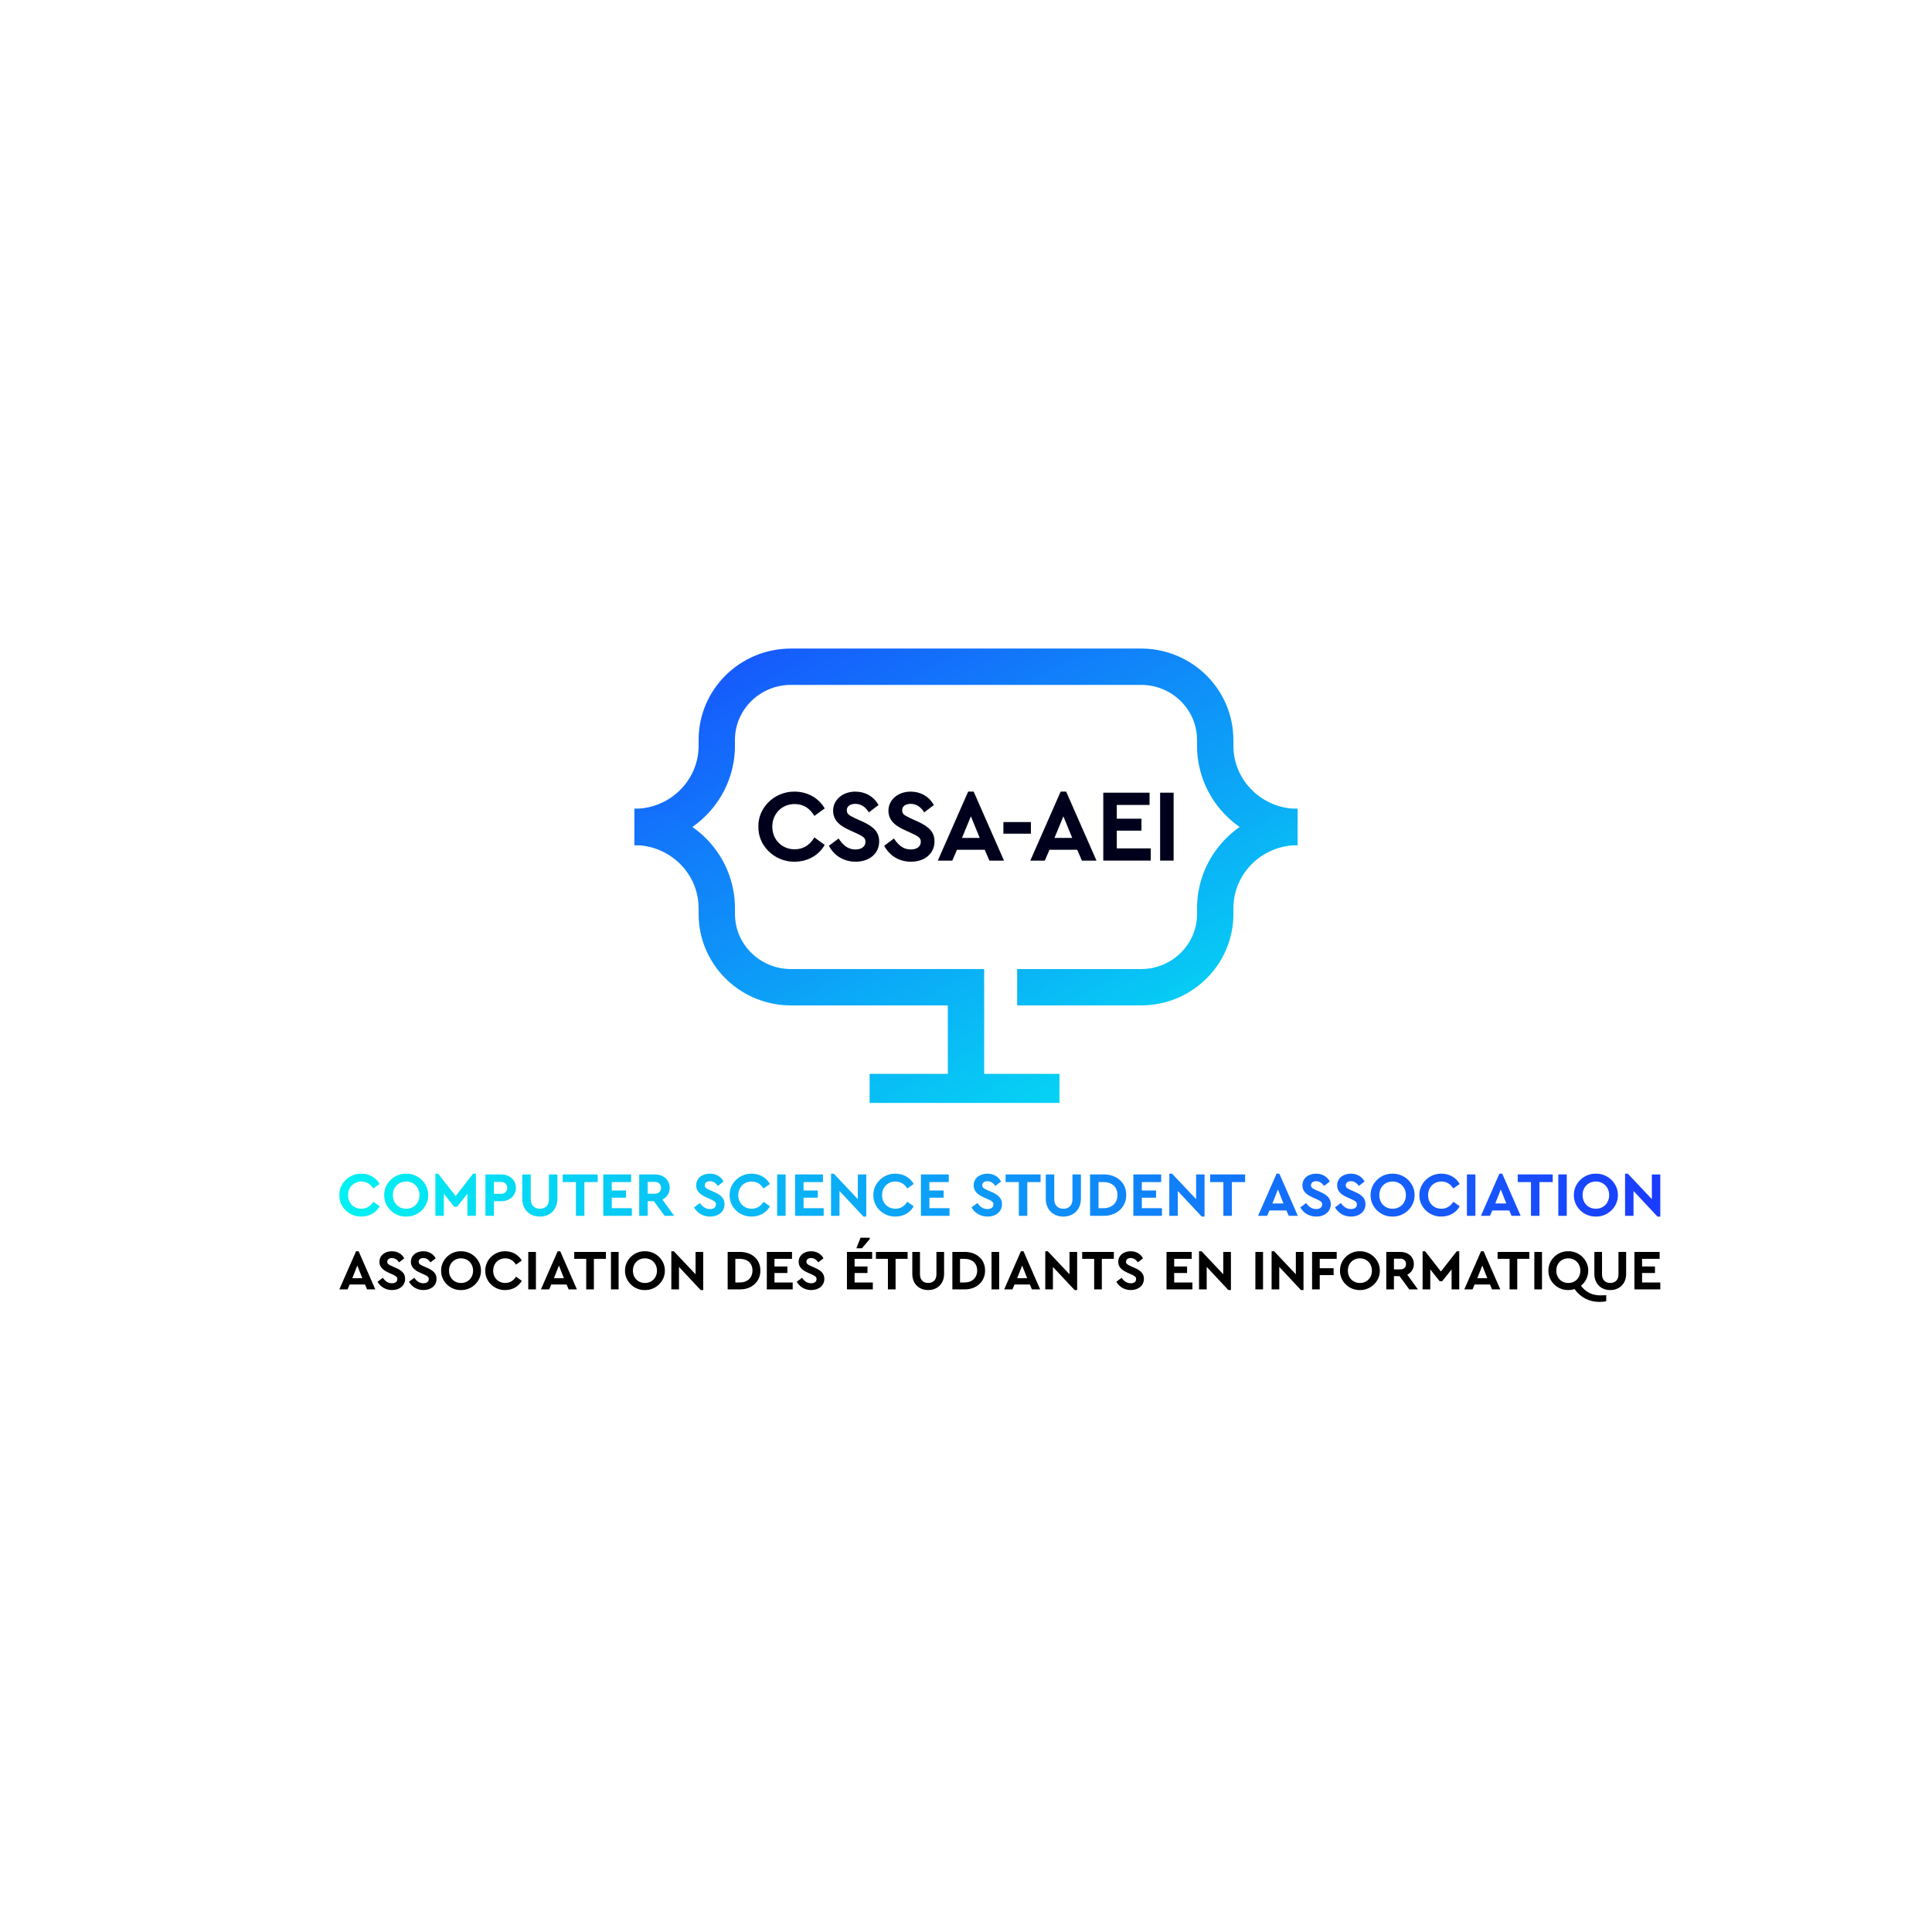
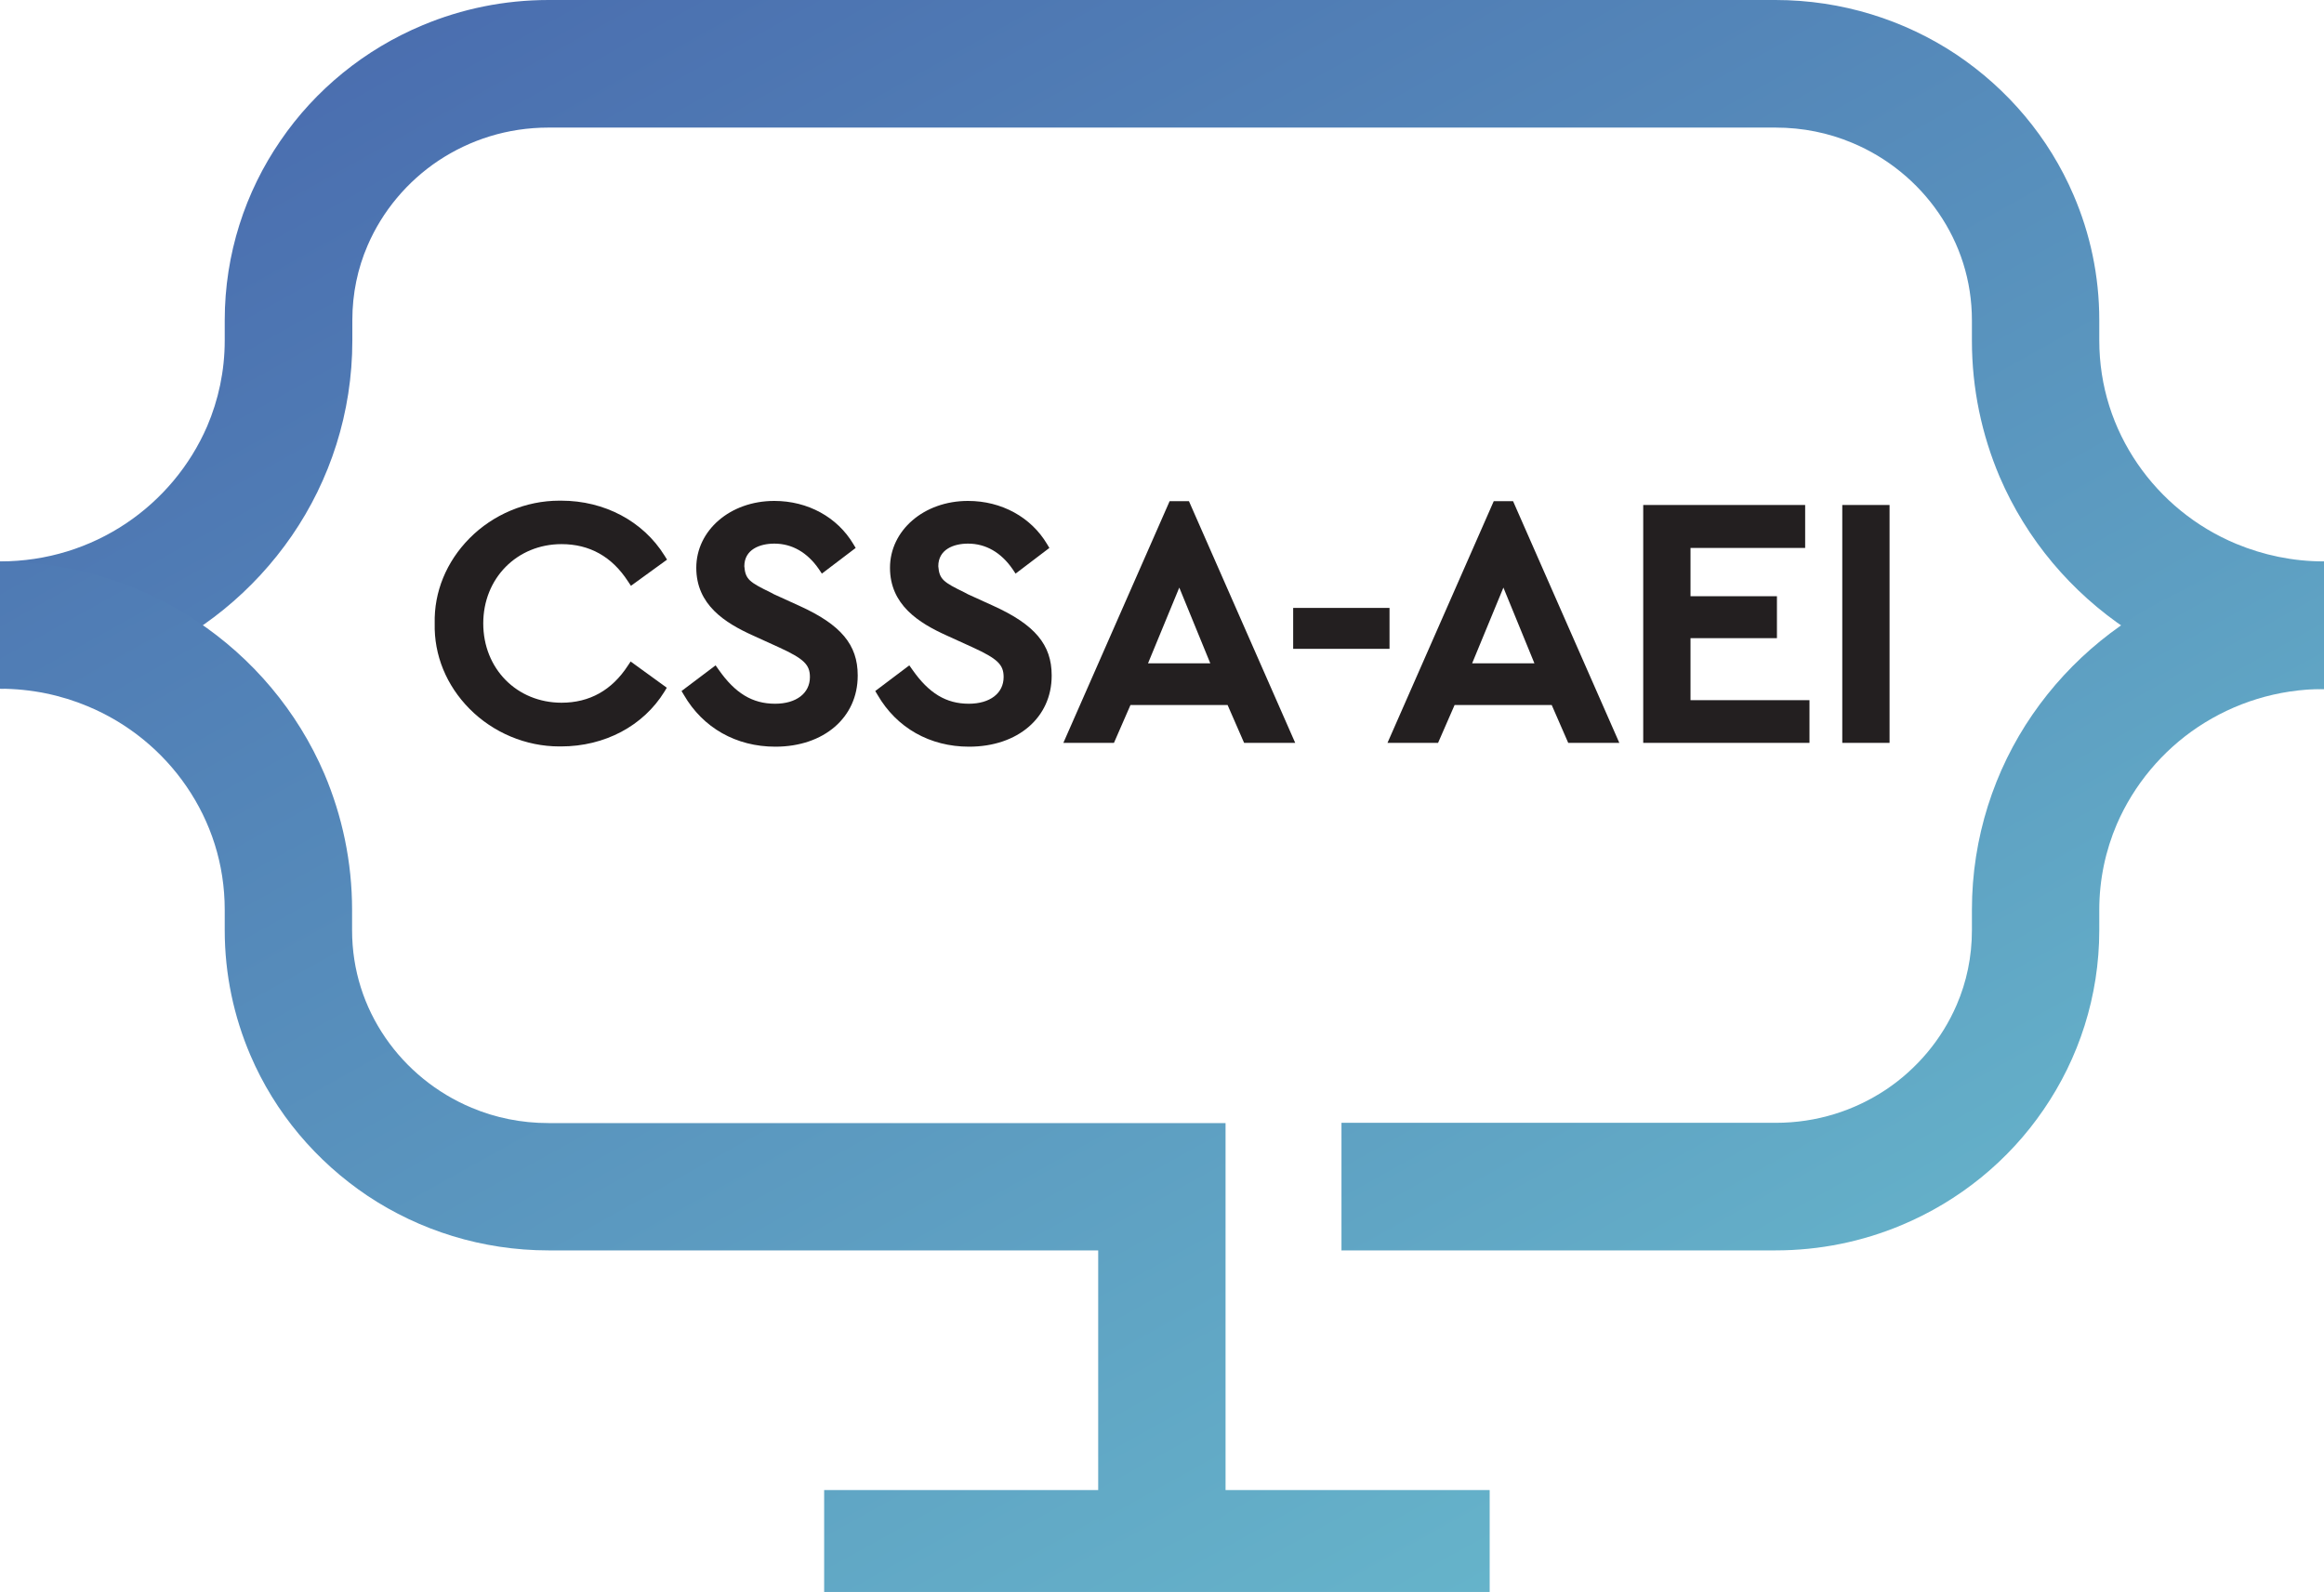
- <svg xmlns="http://www.w3.org/2000/svg" version="1.1" id="Layer_1" x="0" y="0" width="2000" height="2000" style="enable-background:new 0 0 2000 2000" xml:space="preserve">
-   <style>.st37{fill:#00001c}</style>
-   <path d="M377.82 1329.71h-15.86l-2.17 5.05h-8.52l17.33-39.48h2.64l17.27 39.48h-8.52l-2.17-5.05zm-7.93-19.62-5.17 13.1h10.34l-5.17-13.1zM396.26 1322.78c2.53 3.47 5.29 5.64 9.52 5.64 3.47 0 5.52-1.64 5.52-4.29 0-2.29-1.23-3.11-4.93-4.82l-4.17-1.88c-5.93-2.64-9.4-5.99-9.4-11.16 0-6.64 5.52-10.99 12.87-10.99 5.93 0 10.4 2.88 12.81 7.34l-5.4 4.17c-2-3-4.46-4.46-7.4-4.46-2.76 0-4.82 1.35-4.82 3.76 0 2.06 1.23 3 4.52 4.46l4.41 1.94c6.52 2.88 9.58 6.11 9.58 11.34 0 7.11-5.82 11.63-13.57 11.63-6.58 0-11.98-3.35-14.98-8.58l5.44-4.1zM428.8 1322.78c2.53 3.47 5.29 5.64 9.52 5.64 3.47 0 5.52-1.64 5.52-4.29 0-2.29-1.23-3.11-4.93-4.82l-4.17-1.88c-5.93-2.64-9.4-5.99-9.4-11.16 0-6.64 5.52-10.99 12.87-10.99 5.93 0 10.4 2.88 12.81 7.34l-5.4 4.17c-2-3-4.46-4.46-7.4-4.46-2.76 0-4.82 1.35-4.82 3.76 0 2.06 1.23 3 4.52 4.46l4.41 1.94c6.52 2.88 9.58 6.11 9.58 11.34 0 7.11-5.82 11.63-13.57 11.63-6.58 0-11.98-3.35-14.98-8.58l5.44-4.1zM477.21 1295.29c11.16-.23 20.85 8.99 20.68 20.09.18 11.1-9.52 20.33-20.68 20.09-11.16.23-20.74-8.99-20.56-20.09-.18-11.11 9.4-20.33 20.56-20.09zm.06 7.34c-7.17 0-12.45 5.29-12.45 12.75s5.29 12.75 12.45 12.75c7.11 0 12.45-5.29 12.45-12.75 0-7.35-5.34-12.75-12.45-12.75zM523.03 1295.29c7.34 0 13.63 3.58 17.1 9.63l-5.99 4.23c-2.76-4.35-6.46-6.52-11.1-6.52-7.23 0-12.51 5.4-12.51 12.81 0 7.4 5.29 12.69 12.51 12.69 4.64 0 8.34-2.17 11.1-6.52l5.99 4.23c-3.35 6.05-9.69 9.63-17.15 9.63-11.34.23-20.86-8.99-20.62-20.09-.19-11.11 9.39-20.33 20.67-20.09zM546.87 1295.99h7.93v38.77h-7.93v-38.77zM586.52 1329.71h-15.86l-2.17 5.05h-8.52l17.33-39.48h2.64l17.27 39.48h-8.52l-2.17-5.05zm-7.93-19.62-5.17 13.1h10.34l-5.17-13.1zM606.85 1303.16h-12.4v-7.17h32.78v7.17h-12.45v31.61h-7.93v-31.61zM632.46 1295.99h7.93v38.77h-7.93v-38.77zM667.58 1295.29c11.16-.23 20.85 8.99 20.68 20.09.18 11.1-9.52 20.33-20.68 20.09-11.16.23-20.74-8.99-20.56-20.09-.17-11.11 9.4-20.33 20.56-20.09zm.06 7.34c-7.17 0-12.45 5.29-12.45 12.75s5.29 12.75 12.45 12.75c7.11 0 12.45-5.29 12.45-12.75.01-7.35-5.34-12.75-12.45-12.75zM727.97 1295.99v39.48h-2.64l-22.44-23.97v23.26h-7.93v-39.48h2.58l22.5 23.85v-23.15h7.93zM753.28 1295.99h12.69c12.28-.12 21.33 7.81 21.15 19.27.18 11.22-8.87 19.68-21.15 19.5h-12.69v-38.77zm12.64 31.61c7.81 0 13.04-4.88 13.04-12.34 0-7.52-5.11-12.1-13.04-12.1h-4.7v24.44h4.7zM793.81 1295.99h26.08v7.17h-18.15v7.87h13.34v6.76h-13.34v9.81h18.86v7.17h-26.79v-38.78zM830.23 1322.78c2.53 3.47 5.29 5.64 9.52 5.64 3.47 0 5.52-1.64 5.52-4.29 0-2.29-1.23-3.11-4.93-4.82l-4.17-1.88c-5.93-2.64-9.4-5.99-9.4-11.16 0-6.64 5.52-10.99 12.87-10.99 5.93 0 10.4 2.88 12.81 7.34l-5.4 4.17c-2-3-4.46-4.46-7.4-4.46-2.76 0-4.82 1.35-4.82 3.76 0 2.06 1.23 3 4.52 4.46l4.41 1.94c6.52 2.88 9.58 6.11 9.58 11.34 0 7.11-5.82 11.63-13.57 11.63-6.58 0-11.98-3.35-14.98-8.58l5.44-4.1zM876.75 1295.99h26.08v7.17h-18.15v7.87h13.34v6.76h-13.34v9.81h18.86v7.17h-26.79v-38.78zm14.05-14.69h9.52v1.41l-8.05 9.52h-5.76l4.29-10.93zM919.17 1303.16h-12.4v-7.17h32.78v7.17H927.1v31.61h-7.93v-31.61zM944.42 1295.99h7.93v23.32c0 5.64 3.52 8.81 8.52 8.81 5.11 0 8.52-3.17 8.52-8.81v-23.32h7.93v22.74c0 10.28-7.05 16.74-16.45 16.74-9.52 0-16.45-6.46-16.45-16.74v-22.74zM985.89 1295.99h12.69c12.28-.12 21.32 7.81 21.15 19.27.18 11.22-8.87 19.68-21.15 19.5h-12.69v-38.77zm12.63 31.61c7.81 0 13.04-4.88 13.04-12.34 0-7.52-5.11-12.1-13.04-12.1h-4.7v24.44h4.7zM1026.42 1295.99h7.93v38.77h-7.93v-38.77zM1066.08 1329.71h-15.86l-2.17 5.05h-8.52l17.33-39.48h2.64l17.27 39.48h-8.52l-2.17-5.05zm-7.94-19.62-5.17 13.1h10.34l-5.17-13.1zM1115.07 1295.99v39.48h-2.64l-22.44-23.97v23.26h-7.93v-39.48h2.58l22.5 23.85v-23.15h7.93zM1132.68 1303.16h-12.4v-7.17h32.78v7.17h-12.45v31.61h-7.93v-31.61zM1161.06 1322.78c2.53 3.47 5.29 5.64 9.52 5.64 3.47 0 5.52-1.64 5.52-4.29 0-2.29-1.23-3.11-4.93-4.82l-4.17-1.88c-5.93-2.64-9.4-5.99-9.4-11.16 0-6.64 5.52-10.99 12.87-10.99 5.93 0 10.4 2.88 12.81 7.34l-5.4 4.17c-2-3-4.46-4.46-7.4-4.46-2.76 0-4.82 1.35-4.82 3.76 0 2.06 1.23 3 4.52 4.46l4.41 1.94c6.52 2.88 9.58 6.11 9.58 11.34 0 7.11-5.82 11.63-13.57 11.63-6.58 0-11.98-3.35-14.98-8.58l5.44-4.1zM1207.58 1295.99h26.08v7.17h-18.15v7.87h13.34v6.76h-13.34v9.81h18.86v7.17h-26.79v-38.78zM1274.25 1295.99v39.48h-2.64l-22.44-23.97v23.26h-7.93v-39.48h2.58l22.5 23.85v-23.15h7.93zM1299.56 1295.99h7.93v38.77h-7.93v-38.77zM1349.38 1295.99v39.48h-2.64l-22.44-23.97v23.26h-7.93v-39.48h2.58l22.5 23.85v-23.15h7.93zM1358.25 1295.99h25.5v7.17h-17.56v9.69h14.39v7.17h-14.39v14.75h-7.93v-38.78zM1407.71 1295.29c11.16-.23 20.86 8.99 20.68 20.09.18 11.1-9.52 20.33-20.68 20.09-11.16.23-20.74-8.99-20.56-20.09-.18-11.11 9.39-20.33 20.56-20.09zm.06 7.34c-7.17 0-12.45 5.29-12.45 12.75s5.29 12.75 12.45 12.75c7.11 0 12.45-5.29 12.45-12.75 0-7.35-5.35-12.75-12.45-12.75zM1458.87 1334.76l-10.05-13.69H1443v13.69h-7.93v-38.77h14.57c8.11 0 13.98 5.05 13.98 12.51 0 4.93-2.58 8.93-6.81 11.04l10.99 15.22h-8.93zm-15.86-20.68h6.64c3.7 0 5.87-2.23 5.87-5.58 0-3.29-2.29-5.52-5.87-5.52h-6.64v11.1zM1510.62 1295.29v39.48h-7.93v-20.68l-9.75 12.22h-2.58l-9.75-12.22v20.68h-7.93v-39.48h2.58l16.39 20.97 16.39-20.97h2.58zM1542.4 1329.71h-15.86l-2.17 5.05h-8.52l17.33-39.48h2.64l17.27 39.48h-8.52l-2.17-5.05zm-7.93-19.62-5.17 13.1h10.34l-5.17-13.1zM1562.72 1303.16h-12.4v-7.17h32.78v7.17h-12.45v31.61h-7.93v-31.61zM1588.33 1295.99h7.93v38.77h-7.93v-38.77zM1662.76 1346.98c-2.06.53-4.35.76-6.93.76-10.52 0-19.68-4.52-25.85-13.28-2.11.65-4.29 1-6.52 1-11.16.23-20.74-8.99-20.56-20.09-.18-11.1 9.4-20.33 20.56-20.09 11.16-.23 20.86 8.99 20.68 20.09 0 6.34-2.88 11.93-7.58 15.63 5.23 6.81 11.63 9.99 20.8 9.99.76 0 2.58-.06 5.4-.23v6.22zm-26.79-31.6c0-7.34-5.35-12.75-12.45-12.75-7.17 0-12.45 5.29-12.45 12.75s5.29 12.75 12.45 12.75c7.11 0 12.45-5.29 12.45-12.75z" />
-   <path d="M1650.48 1295.99h7.93v23.32c0 5.64 3.52 8.81 8.52 8.81 5.11 0 8.52-3.17 8.52-8.81v-23.32h7.93v22.74c0 10.28-7.05 16.74-16.45 16.74-9.52 0-16.45-6.46-16.45-16.74v-22.74zM1691.95 1295.99h26.08v7.17h-18.15v7.87h13.34v6.76h-13.34v9.81h18.86v7.17h-26.79v-38.78z" />
-   <linearGradient id="SVGID_1_" gradientUnits="userSpaceOnUse" x1="274.943" y1="1237.193" x2="1759.415" y2="1237.193">
-     <stop offset="0" style="stop-color:#00fcf1" />
-     <stop offset="1" style="stop-color:#1b36ff" />
-   </linearGradient>
-   <path d="M374.13 1214.99c8.12 0 15.06 3.96 18.89 10.65l-6.62 4.67c-3.05-4.8-7.14-7.21-12.27-7.21-7.99 0-13.83 5.97-13.83 14.15s5.84 14.02 13.83 14.02c5.13 0 9.22-2.4 12.27-7.21l6.62 4.67c-3.7 6.69-10.71 10.65-18.96 10.65-12.53.26-23.05-9.93-22.79-22.21-.19-12.25 10.39-22.44 22.86-22.18z" style="fill:url(#SVGID_1_)" />
-   <linearGradient id="SVGID_2_" gradientUnits="userSpaceOnUse" x1="274.943" y1="1237.193" x2="1759.415" y2="1237.193">
-     <stop offset="0" style="stop-color:#00fcf1" />
-     <stop offset="1" style="stop-color:#1b36ff" />
-   </linearGradient>
-   <path d="M420.42 1214.99c12.34-.26 23.05 9.93 22.85 22.2.2 12.27-10.52 22.46-22.85 22.21-12.34.26-22.92-9.93-22.72-22.21-.2-12.27 10.39-22.46 22.72-22.2zm.07 8.11c-7.92 0-13.76 5.84-13.76 14.09s5.84 14.09 13.76 14.09c7.86 0 13.76-5.84 13.76-14.09 0-8.11-5.91-14.09-13.76-14.09z" style="fill:url(#SVGID_2_)" />
-   <linearGradient id="SVGID_3_" gradientUnits="userSpaceOnUse" x1="274.943" y1="1236.804" x2="1759.415" y2="1236.804">
-     <stop offset="0" style="stop-color:#00fcf1" />
-     <stop offset="1" style="stop-color:#1b36ff" />
-   </linearGradient>
-   <path d="M492.63 1214.99v43.63h-8.77v-22.85l-10.78 13.5h-2.86l-10.78-13.5v22.85h-8.76v-43.63h2.86l18.11 23.18 18.11-23.18h2.87z" style="fill:url(#SVGID_3_)" />
-   <linearGradient id="SVGID_4_" gradientUnits="userSpaceOnUse" x1="274.943" y1="1237.193" x2="1759.415" y2="1237.193">
-     <stop offset="0" style="stop-color:#00fcf1" />
-     <stop offset="1" style="stop-color:#1b36ff" />
-   </linearGradient>
-   <path d="M502.5 1215.77h16.1c8.96 0 15.45 5.58 15.45 13.83 0 8.18-6.49 13.89-15.45 13.89h-7.34v15.13h-8.76v-42.85zm16.1 20.06c4.09 0 6.49-2.53 6.49-6.23 0-3.64-2.53-6.1-6.49-6.1h-7.34v12.34h7.34z" style="fill:url(#SVGID_4_)" />
-   <linearGradient id="SVGID_5_" gradientUnits="userSpaceOnUse" x1="274.943" y1="1237.583" x2="1759.415" y2="1237.583">
-     <stop offset="0" style="stop-color:#00fcf1" />
-     <stop offset="1" style="stop-color:#1b36ff" />
-   </linearGradient>
-   <path d="M540.68 1215.77h8.76v25.78c0 6.23 3.9 9.74 9.42 9.74 5.65 0 9.41-3.51 9.41-9.74v-25.78h8.76v25.13c0 11.36-7.79 18.5-18.18 18.5-10.52 0-18.18-7.14-18.18-18.5v-25.13z" style="fill:url(#SVGID_5_)" />
-   <linearGradient id="SVGID_6_" gradientUnits="userSpaceOnUse" x1="274.943" y1="1237.193" x2="1759.415" y2="1237.193">
-     <stop offset="0" style="stop-color:#00fcf1" />
-     <stop offset="1" style="stop-color:#1b36ff" />
-   </linearGradient>
-   <path d="M596.19 1223.69h-13.7v-7.92h36.23v7.92h-13.76v34.93h-8.76v-34.93z" style="fill:url(#SVGID_6_)" />
-   <linearGradient id="SVGID_7_" gradientUnits="userSpaceOnUse" x1="274.943" y1="1237.193" x2="1759.415" y2="1237.193">
-     <stop offset="0" style="stop-color:#00fcf1" />
-     <stop offset="1" style="stop-color:#1b36ff" />
-   </linearGradient>
-   <path d="M624.51 1215.77h28.83v7.92h-20.06v8.7h14.74v7.47h-14.74v10.84h20.84v7.92h-29.61v-42.85z" style="fill:url(#SVGID_7_)" />
-   <linearGradient id="SVGID_8_" gradientUnits="userSpaceOnUse" x1="274.943" y1="1237.193" x2="1759.415" y2="1237.193">
-     <stop offset="0" style="stop-color:#00fcf1" />
-     <stop offset="1" style="stop-color:#1b36ff" />
-   </linearGradient>
-   <path d="m688.01 1258.62-11.1-15.13h-6.43v15.13h-8.76v-42.85h16.1c8.96 0 15.45 5.58 15.45 13.83 0 5.45-2.86 9.87-7.53 12.21l12.14 16.82h-9.87zm-17.53-22.86h7.34c4.09 0 6.49-2.47 6.49-6.17 0-3.64-2.53-6.1-6.49-6.1h-7.34v12.27z" style="fill:url(#SVGID_8_)" />
-   <linearGradient id="SVGID_9_" gradientUnits="userSpaceOnUse" x1="274.943" y1="1237.193" x2="1759.415" y2="1237.193">
-     <stop offset="0" style="stop-color:#00fcf1" />
-     <stop offset="1" style="stop-color:#1b36ff" />
-   </linearGradient>
-   <path d="M724.5 1245.37c2.79 3.83 5.84 6.23 10.52 6.23 3.83 0 6.1-1.82 6.1-4.74 0-2.53-1.36-3.44-5.45-5.32l-4.61-2.08c-6.56-2.92-10.39-6.62-10.39-12.34 0-7.34 6.1-12.14 14.22-12.14 6.56 0 11.49 3.18 14.15 8.12l-5.97 4.61c-2.21-3.31-4.93-4.93-8.18-4.93-3.05 0-5.32 1.49-5.32 4.16 0 2.27 1.36 3.31 5 4.93l4.87 2.14c7.21 3.18 10.58 6.75 10.58 12.53 0 7.86-6.43 12.86-15 12.86-7.27 0-13.25-3.7-16.56-9.48l6.04-4.55z" style="fill:url(#SVGID_9_)" />
-   <linearGradient id="SVGID_10_" gradientUnits="userSpaceOnUse" x1="274.943" y1="1237.193" x2="1759.415" y2="1237.193">
-     <stop offset="0" style="stop-color:#00fcf1" />
-     <stop offset="1" style="stop-color:#1b36ff" />
-   </linearGradient>
-   <path d="M778.13 1214.99c8.12 0 15.06 3.96 18.89 10.65l-6.62 4.67c-3.05-4.8-7.14-7.21-12.27-7.21-7.99 0-13.83 5.97-13.83 14.15s5.84 14.02 13.83 14.02c5.13 0 9.22-2.4 12.27-7.21l6.62 4.67c-3.7 6.69-10.71 10.65-18.96 10.65-12.53.26-23.05-9.93-22.79-22.21-.19-12.25 10.4-22.44 22.86-22.18z" style="fill:url(#SVGID_10_)" />
-   <linearGradient id="SVGID_11_" gradientUnits="userSpaceOnUse" x1="274.943" y1="1237.193" x2="1759.415" y2="1237.193">
-     <stop offset="0" style="stop-color:#00fcf1" />
-     <stop offset="1" style="stop-color:#1b36ff" />
-   </linearGradient>
-   <path d="M804.5 1215.77h8.76v42.85h-8.76v-42.85z" style="fill:url(#SVGID_11_)" />
-   <linearGradient id="SVGID_12_" gradientUnits="userSpaceOnUse" x1="274.943" y1="1237.193" x2="1759.415" y2="1237.193">
-     <stop offset="0" style="stop-color:#00fcf1" />
-     <stop offset="1" style="stop-color:#1b36ff" />
-   </linearGradient>
-   <path d="M823.07 1215.77h28.83v7.92h-20.06v8.7h14.74v7.47h-14.74v10.84h20.84v7.92h-29.61v-42.85z" style="fill:url(#SVGID_12_)" />
-   <linearGradient id="SVGID_13_" gradientUnits="userSpaceOnUse" x1="274.943" y1="1237.193" x2="1759.415" y2="1237.193">
-     <stop offset="0" style="stop-color:#00fcf1" />
-     <stop offset="1" style="stop-color:#1b36ff" />
-   </linearGradient>
-   <path d="M896.76 1215.77v43.63h-2.92l-24.8-26.49v25.71h-8.76v-43.63h2.86l24.87 26.36v-25.58h8.75z" style="fill:url(#SVGID_13_)" />
-   <linearGradient id="SVGID_14_" gradientUnits="userSpaceOnUse" x1="274.943" y1="1237.193" x2="1759.415" y2="1237.193">
-     <stop offset="0" style="stop-color:#00fcf1" />
-     <stop offset="1" style="stop-color:#1b36ff" />
-   </linearGradient>
-   <path d="M926.96 1214.99c8.12 0 15.06 3.96 18.89 10.65l-6.62 4.67c-3.05-4.8-7.14-7.21-12.27-7.21-7.99 0-13.83 5.97-13.83 14.15s5.84 14.02 13.83 14.02c5.13 0 9.22-2.4 12.27-7.21l6.62 4.67c-3.7 6.69-10.71 10.65-18.96 10.65-12.53.26-23.05-9.93-22.79-22.21-.19-12.25 10.39-22.44 22.86-22.18z" style="fill:url(#SVGID_14_)" />
-   <linearGradient id="SVGID_15_" gradientUnits="userSpaceOnUse" x1="274.943" y1="1237.193" x2="1759.415" y2="1237.193">
-     <stop offset="0" style="stop-color:#00fcf1" />
-     <stop offset="1" style="stop-color:#1b36ff" />
-   </linearGradient>
-   <path d="M953.32 1215.77h28.83v7.92h-20.06v8.7h14.74v7.47h-14.74v10.84h20.84v7.92h-29.61v-42.85z" style="fill:url(#SVGID_15_)" />
-   <linearGradient id="SVGID_16_" gradientUnits="userSpaceOnUse" x1="274.943" y1="1237.193" x2="1759.415" y2="1237.193">
-     <stop offset="0" style="stop-color:#00fcf1" />
-     <stop offset="1" style="stop-color:#1b36ff" />
-   </linearGradient>
-   <path d="M1011.76 1245.37c2.79 3.83 5.84 6.23 10.52 6.23 3.83 0 6.1-1.82 6.1-4.74 0-2.53-1.36-3.44-5.45-5.32l-4.61-2.08c-6.56-2.92-10.39-6.62-10.39-12.34 0-7.34 6.1-12.14 14.22-12.14 6.56 0 11.49 3.18 14.15 8.12l-5.97 4.61c-2.21-3.31-4.93-4.93-8.18-4.93-3.05 0-5.32 1.49-5.32 4.16 0 2.27 1.36 3.31 5 4.93l4.87 2.14c7.21 3.18 10.58 6.75 10.58 12.53 0 7.86-6.43 12.86-15 12.86-7.27 0-13.25-3.7-16.56-9.48l6.04-4.55z" style="fill:url(#SVGID_16_)" />
-   <linearGradient id="SVGID_17_" gradientUnits="userSpaceOnUse" x1="274.943" y1="1237.193" x2="1759.415" y2="1237.193">
-     <stop offset="0" style="stop-color:#00fcf1" />
-     <stop offset="1" style="stop-color:#1b36ff" />
-   </linearGradient>
-   <path d="M1054.68 1223.69h-13.7v-7.92h36.23v7.92h-13.76v34.93h-8.76v-34.93z" style="fill:url(#SVGID_17_)" />
-   <linearGradient id="SVGID_18_" gradientUnits="userSpaceOnUse" x1="274.943" y1="1237.583" x2="1759.415" y2="1237.583">
-     <stop offset="0" style="stop-color:#00fcf1" />
-     <stop offset="1" style="stop-color:#1b36ff" />
-   </linearGradient>
-   <path d="M1082.6 1215.77h8.76v25.78c0 6.23 3.9 9.74 9.42 9.74 5.65 0 9.41-3.51 9.41-9.74v-25.78h8.76v25.13c0 11.36-7.79 18.5-18.18 18.5-10.52 0-18.18-7.14-18.18-18.5v-25.13z" style="fill:url(#SVGID_18_)" />
-   <linearGradient id="SVGID_19_" gradientUnits="userSpaceOnUse" x1="274.943" y1="1237.194" x2="1759.415" y2="1237.194">
-     <stop offset="0" style="stop-color:#00fcf1" />
-     <stop offset="1" style="stop-color:#1b36ff" />
-   </linearGradient>
-   <path d="M1128.44 1215.77h14.02c13.57-.13 23.57 8.63 23.37 21.3.19 12.4-9.8 21.75-23.37 21.56h-14.02v-42.86zm13.96 34.93c8.63 0 14.41-5.39 14.41-13.63 0-8.31-5.65-13.37-14.41-13.37h-5.19v27.01h5.19z" style="fill:url(#SVGID_19_)" />
-   <linearGradient id="SVGID_20_" gradientUnits="userSpaceOnUse" x1="274.943" y1="1237.193" x2="1759.415" y2="1237.193">
-     <stop offset="0" style="stop-color:#00fcf1" />
-     <stop offset="1" style="stop-color:#1b36ff" />
-   </linearGradient>
-   <path d="M1173.24 1215.77h28.83v7.92h-20.06v8.7h14.74v7.47h-14.74v10.84h20.84v7.92h-29.61v-42.85z" style="fill:url(#SVGID_20_)" />
-   <linearGradient id="SVGID_21_" gradientUnits="userSpaceOnUse" x1="274.943" y1="1237.193" x2="1759.415" y2="1237.193">
-     <stop offset="0" style="stop-color:#00fcf1" />
-     <stop offset="1" style="stop-color:#1b36ff" />
-   </linearGradient>
-   <path d="M1246.94 1215.77v43.63h-2.92l-24.8-26.49v25.71h-8.76v-43.63h2.86l24.87 26.36v-25.58h8.75z" style="fill:url(#SVGID_21_)" />
-   <linearGradient id="SVGID_22_" gradientUnits="userSpaceOnUse" x1="274.943" y1="1237.193" x2="1759.415" y2="1237.193">
-     <stop offset="0" style="stop-color:#00fcf1" />
-     <stop offset="1" style="stop-color:#1b36ff" />
-   </linearGradient>
-   <path d="M1266.42 1223.69h-13.7v-7.92h36.23v7.92h-13.76v34.93h-8.76v-34.93z" style="fill:url(#SVGID_22_)" />
-   <linearGradient id="SVGID_23_" gradientUnits="userSpaceOnUse" x1="274.943" y1="1236.804" x2="1759.415" y2="1236.804">
-     <stop offset="0" style="stop-color:#00fcf1" />
-     <stop offset="1" style="stop-color:#1b36ff" />
-   </linearGradient>
-   <path d="M1331.68 1253.04h-17.53l-2.4 5.58h-9.42l19.15-43.63h2.92l19.09 43.63h-9.41l-2.4-5.58zm-8.77-21.69-5.71 14.48h11.43l-5.72-14.48z" style="fill:url(#SVGID_23_)" />
-   <linearGradient id="SVGID_24_" gradientUnits="userSpaceOnUse" x1="274.943" y1="1237.193" x2="1759.415" y2="1237.193">
-     <stop offset="0" style="stop-color:#00fcf1" />
-     <stop offset="1" style="stop-color:#1b36ff" />
-   </linearGradient>
-   <path d="M1352.07 1245.37c2.79 3.83 5.84 6.23 10.52 6.23 3.83 0 6.1-1.82 6.1-4.74 0-2.53-1.36-3.44-5.45-5.32l-4.61-2.08c-6.56-2.92-10.39-6.62-10.39-12.34 0-7.34 6.1-12.14 14.22-12.14 6.56 0 11.49 3.18 14.15 8.12l-5.97 4.61c-2.21-3.31-4.93-4.93-8.18-4.93-3.05 0-5.32 1.49-5.32 4.16 0 2.27 1.36 3.31 5 4.93l4.87 2.14c7.21 3.18 10.58 6.75 10.58 12.53 0 7.86-6.43 12.86-15 12.86-7.27 0-13.25-3.7-16.56-9.48l6.04-4.55z" style="fill:url(#SVGID_24_)" />
-   <linearGradient id="SVGID_25_" gradientUnits="userSpaceOnUse" x1="274.943" y1="1237.193" x2="1759.415" y2="1237.193">
-     <stop offset="0" style="stop-color:#00fcf1" />
-     <stop offset="1" style="stop-color:#1b36ff" />
-   </linearGradient>
-   <path d="M1388.04 1245.37c2.79 3.83 5.84 6.23 10.52 6.23 3.83 0 6.1-1.82 6.1-4.74 0-2.53-1.36-3.44-5.45-5.32l-4.61-2.08c-6.56-2.92-10.39-6.62-10.39-12.34 0-7.34 6.1-12.14 14.22-12.14 6.56 0 11.49 3.18 14.15 8.12l-5.97 4.61c-2.21-3.31-4.93-4.93-8.18-4.93-3.05 0-5.32 1.49-5.32 4.16 0 2.27 1.36 3.31 5 4.93l4.87 2.14c7.21 3.18 10.58 6.75 10.58 12.53 0 7.86-6.43 12.86-15 12.86-7.27 0-13.25-3.7-16.56-9.48l6.04-4.55z" style="fill:url(#SVGID_25_)" />
-   <linearGradient id="SVGID_26_" gradientUnits="userSpaceOnUse" x1="274.943" y1="1237.193" x2="1759.415" y2="1237.193">
-     <stop offset="0" style="stop-color:#00fcf1" />
-     <stop offset="1" style="stop-color:#1b36ff" />
-   </linearGradient>
-   <path d="M1441.54 1214.99c12.34-.26 23.05 9.93 22.85 22.2.2 12.27-10.52 22.46-22.85 22.21-12.34.26-22.92-9.93-22.72-22.21-.19-12.27 10.39-22.46 22.72-22.2zm.07 8.11c-7.92 0-13.76 5.84-13.76 14.09s5.84 14.09 13.76 14.09c7.86 0 13.76-5.84 13.76-14.09 0-8.11-5.91-14.09-13.76-14.09z" style="fill:url(#SVGID_26_)" />
-   <linearGradient id="SVGID_27_" gradientUnits="userSpaceOnUse" x1="274.943" y1="1237.193" x2="1759.415" y2="1237.193">
-     <stop offset="0" style="stop-color:#00fcf1" />
-     <stop offset="1" style="stop-color:#1b36ff" />
-   </linearGradient>
-   <path d="M1492.19 1214.99c8.12 0 15.06 3.96 18.89 10.65l-6.62 4.67c-3.05-4.8-7.14-7.21-12.27-7.21-7.99 0-13.83 5.97-13.83 14.15s5.84 14.02 13.83 14.02c5.13 0 9.22-2.4 12.27-7.21l6.62 4.67c-3.7 6.69-10.71 10.65-18.96 10.65-12.53.26-23.05-9.93-22.79-22.21-.19-12.25 10.39-22.44 22.86-22.18z" style="fill:url(#SVGID_27_)" />
-   <linearGradient id="SVGID_28_" gradientUnits="userSpaceOnUse" x1="274.943" y1="1237.193" x2="1759.415" y2="1237.193">
-     <stop offset="0" style="stop-color:#00fcf1" />
-     <stop offset="1" style="stop-color:#1b36ff" />
-   </linearGradient>
-   <path d="M1518.55 1215.77h8.76v42.85h-8.76v-42.85z" style="fill:url(#SVGID_28_)" />
-   <linearGradient id="SVGID_29_" gradientUnits="userSpaceOnUse" x1="274.943" y1="1236.804" x2="1759.415" y2="1236.804">
-     <stop offset="0" style="stop-color:#00fcf1" />
-     <stop offset="1" style="stop-color:#1b36ff" />
-   </linearGradient>
-   <path d="M1562.38 1253.04h-17.53l-2.4 5.58h-9.42l19.15-43.63h2.92l19.09 43.63h-9.41l-2.4-5.58zm-8.76-21.69-5.71 14.48h11.43l-5.72-14.48z" style="fill:url(#SVGID_29_)" />
-   <linearGradient id="SVGID_30_" gradientUnits="userSpaceOnUse" x1="274.943" y1="1237.193" x2="1759.415" y2="1237.193">
-     <stop offset="0" style="stop-color:#00fcf1" />
-     <stop offset="1" style="stop-color:#1b36ff" />
-   </linearGradient>
-   <path d="M1584.85 1223.69h-13.7v-7.92h36.23v7.92h-13.76v34.93h-8.76v-34.93z" style="fill:url(#SVGID_30_)" />
-   <linearGradient id="SVGID_31_" gradientUnits="userSpaceOnUse" x1="274.943" y1="1237.193" x2="1759.415" y2="1237.193">
-     <stop offset="0" style="stop-color:#00fcf1" />
-     <stop offset="1" style="stop-color:#1b36ff" />
-   </linearGradient>
-   <path d="M1613.16 1215.77h8.76v42.85h-8.76v-42.85z" style="fill:url(#SVGID_31_)" />
-   <linearGradient id="SVGID_32_" gradientUnits="userSpaceOnUse" x1="274.943" y1="1237.193" x2="1759.415" y2="1237.193">
-     <stop offset="0" style="stop-color:#00fcf1" />
-     <stop offset="1" style="stop-color:#1b36ff" />
-   </linearGradient>
-   <path d="M1651.99 1214.99c12.34-.26 23.05 9.93 22.85 22.2.2 12.27-10.52 22.46-22.85 22.21-12.34.26-22.92-9.93-22.72-22.21-.2-12.27 10.38-22.46 22.72-22.2zm.06 8.11c-7.92 0-13.76 5.84-13.76 14.09s5.84 14.09 13.76 14.09c7.86 0 13.76-5.84 13.76-14.09.01-8.11-5.9-14.09-13.76-14.09z" style="fill:url(#SVGID_32_)" />
-   <linearGradient id="SVGID_33_" gradientUnits="userSpaceOnUse" x1="274.943" y1="1237.193" x2="1759.415" y2="1237.193">
-     <stop offset="0" style="stop-color:#00fcf1" />
-     <stop offset="1" style="stop-color:#1b36ff" />
-   </linearGradient>
-   <path d="M1718.74 1215.77v43.63h-2.92l-24.8-26.49v25.71h-8.76v-43.63h2.86l24.87 26.36v-25.58h8.75z" style="fill:url(#SVGID_33_)" />
-   <linearGradient id="SVGID_34_" gradientUnits="userSpaceOnUse" x1="650.704" y1="500.852" x2="1127.451" y2="1358.754">
-     <stop offset="0" style="stop-color:#1b36ff" />
-     <stop offset="1" style="stop-color:#00fcf1" />
-   </linearGradient>
-   <path style="fill:url(#SVGID_34_)" d="M900.22 1141.75h196.55v-30.1H900.22" />
-   <linearGradient id="SVGID_35_" gradientUnits="userSpaceOnUse" x1="787.111" y1="472.991" x2="1245.829" y2="1298.45">
-     <stop offset="0" style="stop-color:#1b36ff" />
-     <stop offset="1" style="stop-color:#00fcf1" />
-   </linearGradient>
-   <path d="M1343.23 837.27c-9.26 0-17.98-1.84-25.94-5.16-11.92-4.97-22.09-13.31-29.23-23.74-7.14-10.44-11.26-22.86-11.27-36.39v-6.03c0-13.04-2.69-25.56-7.56-36.9-7.3-17.02-19.44-31.41-34.68-41.57-15.24-10.17-33.69-16.1-53.37-16.1H818.82c-13.11 0-25.71 2.63-37.14 7.4a95.633 95.633 0 0 0-42.07 34.18 93.493 93.493 0 0 0-16.41 52.99v6.03c0 9.03-1.84 17.54-5.18 25.32-5 11.66-13.41 21.68-24.03 28.76-10.63 7.07-23.35 11.2-37.23 11.2v37.62c14.28 0 27.98-2.86 40.43-8.06 18.67-7.79 34.54-20.78 45.78-37.2a101.73 101.73 0 0 0 17.85-57.65v-6.03c0-7.88 1.61-15.29 4.51-22.08 4.36-10.17 11.7-18.92 20.97-25.09 9.28-6.17 20.38-9.77 32.51-9.78h362.37c8.09 0 15.71 1.61 22.65 4.5 10.41 4.34 19.29 11.62 25.51 20.72 6.23 9.11 9.82 19.92 9.83 31.73v6.03c0 14.19 2.93 27.81 8.22 40.15 7.94 18.52 21.15 34.18 37.74 45.24 16.58 11.06 36.66 17.53 58.1 17.52v-37.61z" style="fill:url(#SVGID_35_)" />
-   <linearGradient id="SVGID_36_" gradientUnits="userSpaceOnUse" x1="927.225" y1="451.613" x2="1345.307" y2="1203.949">
-     <stop offset="0" style="stop-color:#1b36ff" />
-     <stop offset="1" style="stop-color:#00fcf1" />
-   </linearGradient>
-   <path d="M1052.95 1040.79h128.24c13.11 0 25.71-2.63 37.14-7.4a95.633 95.633 0 0 0 42.07-34.18 93.493 93.493 0 0 0 16.41-52.99v-6.03c0-9.03 1.84-17.54 5.18-25.32 5-11.66 13.41-21.68 24.03-28.76 10.63-7.07 23.35-11.2 37.23-11.2v-37.62c-14.28 0-27.98 2.86-40.43 8.06-18.67 7.79-34.54 20.78-45.78 37.2a101.73 101.73 0 0 0-17.85 57.65v6.03c0 7.88-1.61 15.29-4.51 22.08-4.36 10.17-11.7 18.92-20.97 25.09-9.28 6.17-20.38 9.77-32.51 9.78h-128.24v37.61h-.01z" style="fill:url(#SVGID_36_)" />
-   <linearGradient id="SVGID_37_" gradientUnits="userSpaceOnUse" x1="621.408" y1="549.658" x2="1079.481" y2="1373.957">
-     <stop offset="0" style="stop-color:#1b36ff" />
-     <stop offset="1" style="stop-color:#00fcf1" />
-   </linearGradient>
-   <path d="M656.77 874.9c9.26 0 17.99 1.84 25.94 5.16 11.92 4.97 22.09 13.31 29.23 23.73 7.13 10.44 11.26 22.86 11.27 36.39v6.02c0 13.04 2.69 25.56 7.56 36.91 7.3 17.02 19.44 31.41 34.69 41.58 15.24 10.17 33.69 16.11 53.38 16.1H981.2v85.9h37.62v-123.53H818.83c-8.09 0-15.71-1.61-22.65-4.5-10.41-4.34-19.29-11.62-25.52-20.72-6.23-9.11-9.82-19.93-9.83-31.73v-6.02c0-14.19-2.93-27.81-8.22-40.15-7.94-18.52-21.15-34.18-37.74-45.24-16.58-11.06-36.66-17.52-58.1-17.52v37.62z" style="fill:url(#SVGID_37_)" />
-   <path class="st37" d="M822.57 832.35c8.28 0 14.88 3.68 19.62 10.95l.87 1.34 10.68-7.77-.72-1.17c-6.31-10.15-17.73-16.22-30.53-16.22h-.58c-9.85 0-19.52 4.05-26.54 11.12-6.84 6.89-10.5 15.84-10.3 25.13-.2 9.35 3.46 18.3 10.3 25.19 7.01 7.06 16.68 11.12 26.54 11.12h.56c12.93 0 24.36-6.07 30.56-16.23l.71-1.16-10.68-7.77-.87 1.34c-4.74 7.26-11.34 10.95-19.62 10.95-13.17 0-23.1-10.06-23.1-23.4.01-13.36 9.94-23.42 23.1-23.42zM892.9 850.52l-7.6-3.44-.98-.49c-6.1-3.04-7.4-3.82-7.71-7.77 0-4.92 4.56-6.67 8.83-6.67 5.23 0 9.77 2.59 13.12 7.5l.9 1.32 9.98-7.58-.66-1.13c-4.69-8-13.41-12.78-23.33-12.78-13.12 0-23.02 8.49-23.02 19.75 0 10.95 8.5 16.26 16.8 20.02l7.55 3.47c7.36 3.37 9.15 5.08 9.15 8.75 0 4.79-4.03 7.89-10.28 7.89-6.66 0-11.79-3.1-16.64-10.06l-.9-1.29-10.07 7.55.66 1.14c5.66 9.75 15.52 15.34 27.06 15.34 14.35 0 24.36-8.62 24.36-20.97-.01-9.08-4.99-15.02-17.22-20.55zM950.18 850.52l-7.6-3.44-.98-.49c-6.1-3.04-7.4-3.82-7.71-7.77 0-4.92 4.56-6.67 8.83-6.67 5.23 0 9.77 2.59 13.12 7.5l.9 1.32 9.98-7.58-.66-1.13c-4.69-8-13.41-12.78-23.33-12.78-13.12 0-23.02 8.49-23.02 19.75 0 10.95 8.5 16.26 16.8 20.02l7.55 3.47c7.36 3.37 9.15 5.08 9.15 8.75 0 4.79-4.03 7.89-10.28 7.89-6.66 0-11.79-3.1-16.64-10.06l-.9-1.29-10.07 7.55.66 1.14c5.66 9.75 15.52 15.34 27.06 15.34 14.35 0 24.36-8.62 24.36-20.97 0-9.08-4.99-15.02-17.22-20.55zM1002.22 819.48l-31.4 71.43h14.99l4.86-11.22h28.72l4.86 11.22h15.09l-31.4-71.43h-5.72zm-6.38 47.94 9.22-22.38 9.14 22.38h-18.36zM1038.72 851h28.46v12.06h-28.46zM1097.97 819.48l-31.4 71.43h14.99l4.86-11.22h28.71l4.86 11.22h15.09l-31.4-71.43h-5.71zm-6.38 47.94 9.22-22.38 9.14 22.38h-18.36zM1156.1 859.9h25.54v-12.37h-25.54v-14.26h33.91V820.6h-47.9v70.3h49.15v-12.67h-35.16zM1200.95 820.6h13.98v70.3h-13.98z" />
+ <svg xmlns="http://www.w3.org/2000/svg" xmlns:xlink="http://www.w3.org/1999/xlink" id="Layer_2" viewBox="0 0 91.42 62.64">
+   <defs>
+     <style>.cls-1{fill:url(#linear-gradient-2);}.cls-2{fill:url(#linear-gradient-3);}.cls-3{fill:url(#linear-gradient);}.cls-4{fill:#231f20;}.cls-5{fill:url(#linear-gradient-4);}</style>
+     <linearGradient id="linear-gradient" x1="-.81" y1="-22.71" x2="62.68" y2="91.54" gradientUnits="userSpaceOnUse">
+       <stop offset="0" stop-color="#4259a7" />
+       <stop offset="1" stop-color="#6fcbd3" />
+     </linearGradient>
+     <linearGradient id="linear-gradient-2" x1="17.36" y1="-26.42" x2="78.45" y2="83.51" xlink:href="#linear-gradient" />
+     <linearGradient id="linear-gradient-3" x1="36.02" y1="-29.27" x2="91.7" y2="70.92" xlink:href="#linear-gradient" />
+     <linearGradient id="linear-gradient-4" x1="-4.71" y1="-16.21" x2="56.29" y2="93.57" xlink:href="#linear-gradient" />
+   </defs>
+   <g id="Orgs">
+     <g>
+       <polyline class="cls-3" points="32.42 62.64 58.6 62.64 58.6 58.63 32.42 58.63" />
+       <g>
+         <path class="cls-1" d="M91.42,22.09c-1.23,0-2.39-.25-3.45-.69-1.59-.66-2.94-1.77-3.89-3.16-.95-1.39-1.5-3.04-1.5-4.85v-.8c0-1.74-.36-3.4-1.01-4.91-.97-2.27-2.59-4.18-4.62-5.54C74.92,.79,72.46,0,69.84,0H21.58c-1.75,0-3.42,.35-4.95,.99-2.28,.95-4.23,2.54-5.6,4.55-1.38,2.01-2.19,4.45-2.19,7.06v.8c0,1.2-.25,2.34-.69,3.37-.67,1.55-1.79,2.89-3.2,3.83C3.54,21.54,1.85,22.09,0,22.09v5.01c1.9,0,3.73-.38,5.38-1.07,2.49-1.04,4.6-2.77,6.1-4.95,1.5-2.18,2.38-4.84,2.38-7.68v-.8c0-1.05,.21-2.04,.6-2.94,.58-1.35,1.56-2.52,2.79-3.34,1.24-.82,2.71-1.3,4.33-1.3h48.26c1.08,0,2.09,.21,3.02,.6,1.39,.58,2.57,1.55,3.4,2.76,.83,1.21,1.31,2.65,1.31,4.23v.8c0,1.89,.39,3.7,1.09,5.35,1.06,2.47,2.82,4.55,5.03,6.02,2.21,1.47,4.88,2.33,7.74,2.33v-5.01h0Z" />
+         <path class="cls-2" d="M52.76,49.2h17.08c1.75,0,3.42-.35,4.95-.99,2.28-.95,4.23-2.54,5.6-4.55,1.38-2.01,2.19-4.45,2.19-7.06v-.8c0-1.2,.25-2.34,.69-3.37,.67-1.55,1.79-2.89,3.2-3.83,1.42-.94,3.11-1.49,4.96-1.49v-5.01c-1.9,0-3.73,.38-5.38,1.07-2.49,1.04-4.6,2.77-6.1,4.95-1.5,2.18-2.38,4.84-2.38,7.68v.8c0,1.05-.21,2.04-.6,2.94-.58,1.35-1.56,2.52-2.79,3.34-1.24,.82-2.71,1.3-4.33,1.3h-17.08v5.01h0Z" />
+         <path class="cls-5" d="M0,27.1c1.23,0,2.4,.25,3.45,.69,1.59,.66,2.94,1.77,3.89,3.16,.95,1.39,1.5,3.04,1.5,4.85v.8c0,1.74,.36,3.4,1.01,4.92,.97,2.27,2.59,4.18,4.62,5.54,2.03,1.35,4.49,2.14,7.11,2.14h21.62v11.44h5.01v-16.45H21.58c-1.08,0-2.09-.21-3.02-.6-1.39-.58-2.57-1.55-3.4-2.76-.83-1.21-1.31-2.65-1.31-4.23v-.8c0-1.89-.39-3.7-1.09-5.35-1.06-2.47-2.82-4.55-5.03-6.02-2.21-1.47-4.88-2.33-7.74-2.33v5.01H0Z" />
+         <g>
+           <path class="cls-4" d="M24.81,26.03l1.42,1.03-.09,.15c-.83,1.35-2.35,2.16-4.07,2.16h-.07c-1.31,0-2.6-.54-3.53-1.48-.91-.92-1.4-2.11-1.37-3.36-.03-1.24,.46-2.43,1.37-3.35,.93-.94,2.22-1.48,3.53-1.48h.08c1.7,0,3.22,.81,4.06,2.16l.1,.16-1.42,1.03-.12-.18c-.63-.97-1.51-1.46-2.61-1.46-1.75,0-3.08,1.34-3.08,3.12s1.32,3.12,3.08,3.12c1.1,0,1.98-.49,2.61-1.46l.12-.18Z" />
+           <path class="cls-4" d="M33.74,26.59c0,1.64-1.33,2.79-3.24,2.79-1.54,0-2.85-.74-3.6-2.04l-.09-.15,1.34-1.01,.12,.17c.65,.93,1.33,1.34,2.22,1.34,.83,0,1.37-.41,1.37-1.05,0-.49-.24-.72-1.22-1.17l-1.01-.46c-1.11-.5-2.24-1.21-2.24-2.67s1.32-2.63,3.07-2.63c1.32,0,2.48,.64,3.11,1.7l.09,.15-1.33,1.01-.12-.18c-.45-.65-1.05-1-1.75-1-.57,0-1.18,.23-1.18,.89,.04,.52,.21,.63,1.03,1.03l.13,.07,1.01,.46c1.63,.74,2.29,1.53,2.29,2.73Z" />
+           <path class="cls-4" d="M41.37,26.59c0,1.64-1.33,2.79-3.25,2.79-1.54,0-2.85-.74-3.6-2.04l-.09-.15,1.34-1.01,.12,.17c.65,.93,1.33,1.34,2.22,1.34,.83,0,1.37-.41,1.37-1.05,0-.49-.24-.72-1.22-1.17l-1.01-.46c-1.11-.5-2.24-1.21-2.24-2.67s1.32-2.63,3.07-2.63c1.32,0,2.48,.64,3.11,1.7l.09,.15-1.33,1.01-.12-.18c-.45-.65-1.05-1-1.75-1-.57,0-1.17,.23-1.17,.89,.04,.52,.21,.63,1.03,1.03l.13,.07,1.01,.46c1.63,.74,2.29,1.53,2.29,2.73Z" />
+           <path class="cls-4" d="M46.77,19.72h-.76l-4.18,9.51h1.99l.65-1.49h3.82l.65,1.49h2.01l-4.18-9.51Zm-1.61,6.38l1.23-2.98,1.22,2.98h-2.45Z" />
+           <rect class="cls-4" x="50.87" y="23.92" width="3.79" height="1.61" />
+           <path class="cls-4" d="M59.52,19.72h-.76l-4.18,9.51h1.99l.65-1.49h3.82l.65,1.49h2.01l-4.18-9.51Zm-1.61,6.38l1.23-2.98,1.22,2.98h-2.45Z" />
+           <polygon class="cls-4" points="71.18 27.55 71.18 29.23 64.64 29.23 64.64 19.87 71.01 19.87 71.01 21.56 66.5 21.56 66.5 23.46 69.9 23.46 69.9 25.11 66.5 25.11 66.5 27.55 71.18 27.55" />
+           <rect class="cls-4" x="72.47" y="19.87" width="1.86" height="9.36" />
+         </g>
+       </g>
+     </g>
+   </g>
</svg>
